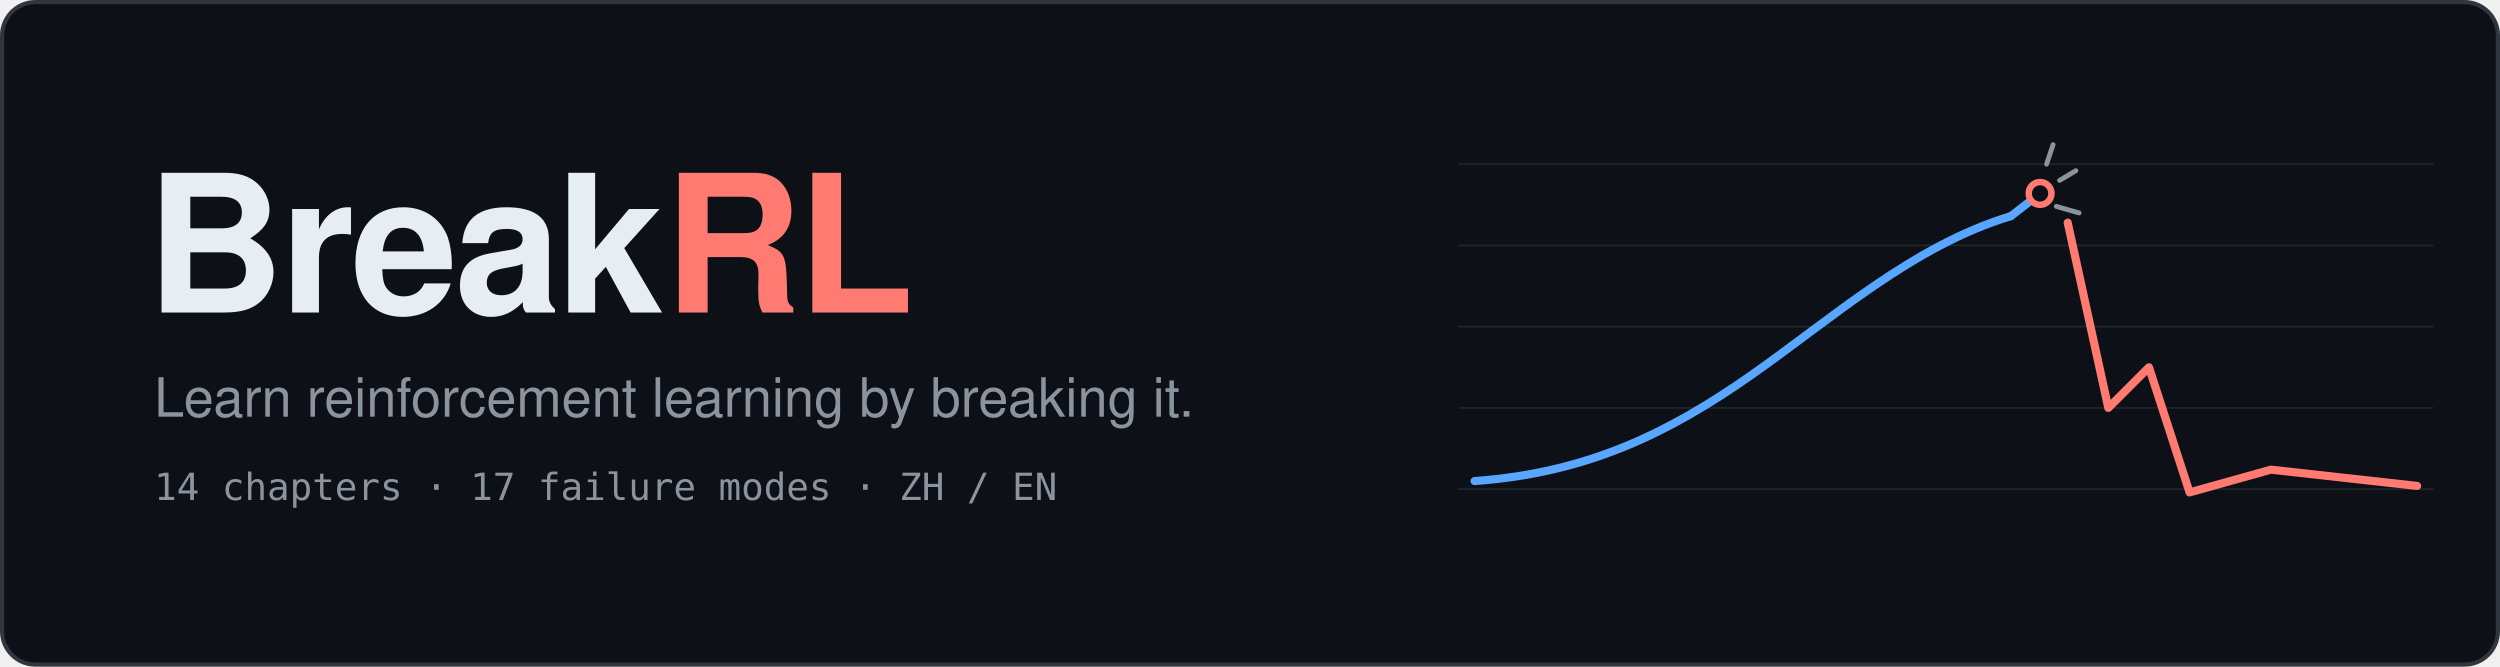
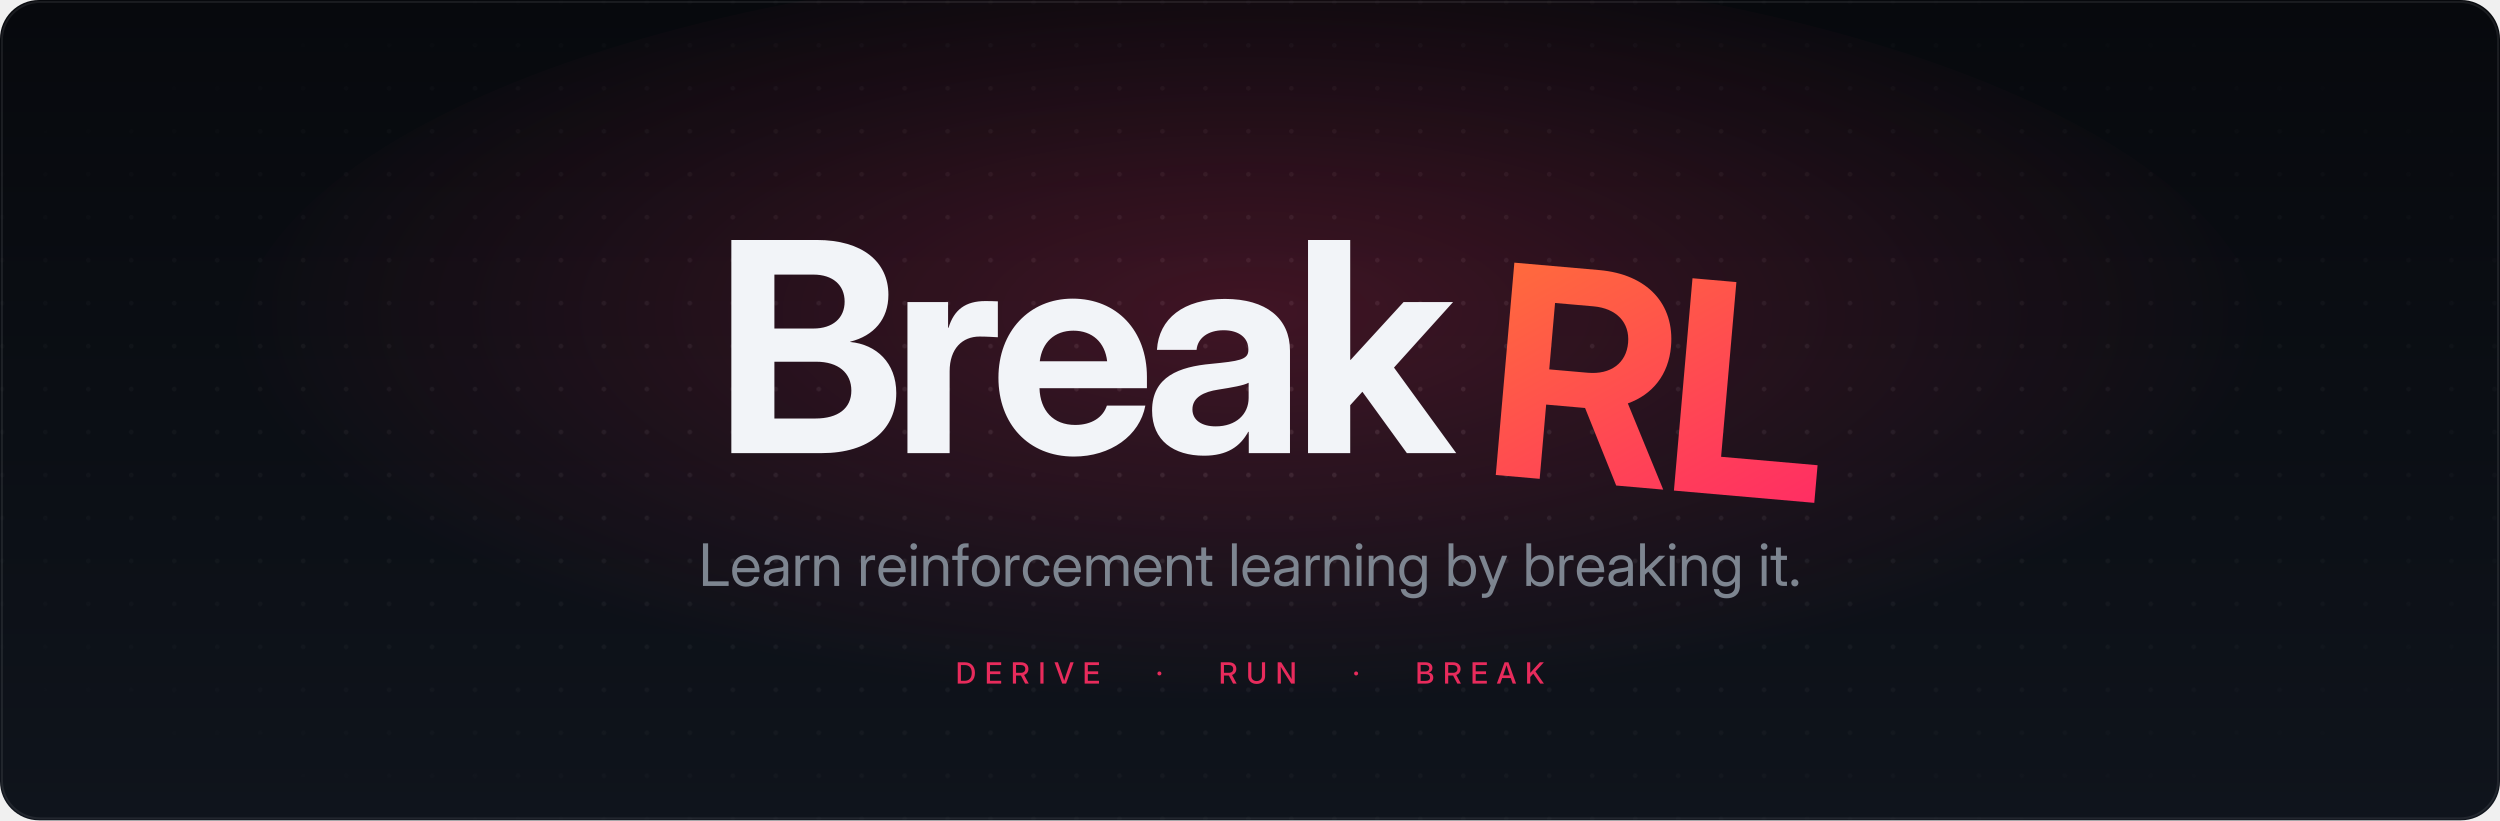
- <svg xmlns="http://www.w3.org/2000/svg" width="1200" height="320" viewBox="0 0 1200 320">
-   <rect x="1" y="1" width="1198" height="318" rx="16" fill="#0d1117" stroke="#30363d" stroke-width="2" />
-   <g transform="translate(700 32) scale(0.78) translate(-560 0)">
-     <line x1="560" y1="60" x2="1160" y2="60" stroke="#21262d" stroke-width="1" />
-     <line x1="560" y1="110" x2="1160" y2="110" stroke="#21262d" stroke-width="1" />
-     <line x1="560" y1="160" x2="1160" y2="160" stroke="#21262d" stroke-width="1" />
-     <line x1="560" y1="210" x2="1160" y2="210" stroke="#21262d" stroke-width="1" />
-     <line x1="560" y1="260" x2="1160" y2="260" stroke="#21262d" stroke-width="1" />
-     <path d="M570 255 C 640 250, 690 225, 740 190 S 840 110, 900 92" fill="none" stroke="#58a6ff" stroke-width="5" stroke-linecap="round" />
-     <path d="M900 92 L 918 78" stroke="#58a6ff" stroke-width="5" stroke-linecap="round" />
-     <path d="M930 70 l 10 -6 M928 86 l 14 4 M922 60 l 4 -12" stroke="#8b949e" stroke-width="3" stroke-linecap="round" />
-     <path d="M935 96 L 960 210 L 985 185 L 1010 262 L 1060 248 L 1150 258" fill="none" stroke="#ff7b72" stroke-width="5" stroke-linejoin="round" stroke-linecap="round" stroke-dasharray="1 0" />
-     <circle cx="918" cy="78" r="7" fill="#0d1117" stroke="#ff7b72" stroke-width="4" />
+ <svg xmlns="http://www.w3.org/2000/svg" width="1280" height="420" viewBox="0 0 1280 420">
+   <defs>
+     <linearGradient id="bg" x1="0" y1="0" x2="0" y2="1">
+       <stop offset="0" stop-color="#07090d" />
+       <stop offset="1" stop-color="#0f141c" />
+     </linearGradient>
+     <radialGradient id="glow" cx="0.5" cy="0.45" r="0.5">
+       <stop offset="0" stop-color="#ff2e63" stop-opacity="0.22" />
+       <stop offset="1" stop-color="#ff2e63" stop-opacity="0" />
+     </radialGradient>
+     <radialGradient id="fade" cx="0.5" cy="0.5" r="0.6">
+       <stop offset="0" stop-color="#fff" />
+       <stop offset="1" stop-color="#000" />
+     </radialGradient>
+     <mask id="m">
+       <rect width="1280" height="420" fill="url(#fade)" />
+     </mask>
+     <pattern id="dots" width="22" height="22" patternUnits="userSpaceOnUse">
+       <circle cx="1.2" cy="1.2" r="1.2" fill="#ffffff" fill-opacity="0.1" />
+     </pattern>
+     <linearGradient id="acc" x1="0" y1="0" x2="1" y2="1">
+       <stop offset="0" stop-color="#ff6a3d" />
+       <stop offset="1" stop-color="#ff2e63" />
+     </linearGradient>
+     <clipPath id="cu">
+       <path d="M0 0 L739.632 0 L731.632 420 L0 420 Z" />
+     </clipPath>
+     <clipPath id="cl">
+       <path d="M739.632 0 L1280 0 L1280 420 L731.632 420 Z" />
+     </clipPath>
+   </defs>
+   <rect width="1280" height="420" rx="20" fill="url(#bg)" />
+   <rect width="1280" height="420" rx="20" fill="url(#dots)" mask="url(#m)" />
+   <ellipse cx="640.0" cy="180" rx="520" ry="200" fill="url(#glow)" />
+   <path d="M374.443 232.0H420.659C445.488 232.0 458.891 219.476 458.891 201.238C458.891 185.711 448.637 176.336 435.307 175.091V174.944C447.319 171.941 454.863 163.519 454.863 150.921C454.863 134.148 441.679 122.869 418.168 122.869H374.443ZM396.489 214.275V185.198H417.875C429.228 185.198 435.893 190.911 435.893 199.993C435.893 209.075 429.082 214.275 417.509 214.275ZM396.489 168.206V140.594H416.484C426.372 140.594 432.451 145.94 432.451 154.437C432.451 162.859 426.372 168.206 416.484 168.206Z M464.61 232.0H486.216V190.105C486.216 178.46 492.735 172.308 501.597 172.308C505.259 172.308 509.288 172.601 510.899 172.674V154.29C509.141 154.217 507.017 154.144 504.527 154.144C494.346 154.144 488.487 158.538 485.63 167.84H485.411V154.656H464.61Z M549.87 233.758C568.62 233.758 583.561 223.064 586.417 207.684H566.715C564.738 213.689 558.952 217.571 550.529 217.571C539.176 217.571 532.584 210.174 532.218 198.748H587.223V192.962C587.223 169.378 571.916 152.898 549.137 152.898C526.945 152.898 511.198 169.817 511.198 193.401C511.198 216.912 526.432 233.758 549.87 233.758ZM532.365 184.979C533.537 175.311 539.909 169.305 549.577 169.305C559.318 169.305 565.763 175.311 566.862 184.979Z M616.453 233.318C628.318 233.318 634.983 228.631 639.084 221.087H639.377V232.0H660.471V179.559C660.471 163.006 648.313 153.045 627.146 153.045C605.906 153.045 593.308 163.152 592.356 179.119H612.644C613.157 173.187 618.43 169.085 626.487 169.085C634.397 169.085 639.158 173.04 639.158 178.753V179.266C639.158 184.246 634.177 184.905 620.042 186.297C603.928 187.762 589.866 192.742 589.866 210.174C589.866 225.628 600.999 233.318 616.453 233.318ZM622.458 218.304C615.208 218.304 610.52 215.081 610.52 209.588C610.52 203.436 616.379 200.579 623.777 199.48C630.735 198.382 636.814 197.356 639.304 195.965V203.729C639.304 212.078 632.859 218.304 622.458 218.304Z M669.706 232.0H691.312V207.464L697.538 200.579L720.316 232.0H745.584L713.724 188.201L743.973 154.656H718.631L691.532 184.246H691.312V122.869H669.706Z" fill="#f2f4f8" />
+   <g transform="rotate(5 752.6323 232) translate(6 10)">
+     <path d="M760.762 232.0H783.321V193.841H803.096C803.169 193.841 803.243 193.841 803.316 193.841L822.652 232.0H846.822L824.922 189.593C837.154 183.953 844.405 173.113 844.405 158.685C844.405 136.712 829.024 122.869 804.415 122.869H760.762ZM783.321 175.75V141.619H803.023C814.961 141.619 822.359 148.284 822.359 158.685C822.359 169.085 814.961 175.75 803.096 175.75Z M852.321 232.0H924.464V212.664H874.879V122.869H852.321Z" fill="url(#acc)" />
  </g>
-   <text x="70" y="150" font-family="-apple-system, BlinkMacSystemFont, 'Segoe UI', Helvetica, Arial, sans-serif" font-size="92" font-weight="800" fill="#e6edf3" letter-spacing="-2">Break<tspan fill="#ff7b72">RL</tspan>
-   </text>
-   <text x="74" y="200" font-family="-apple-system, BlinkMacSystemFont, 'Segoe UI', Helvetica, Arial, sans-serif" font-size="26" fill="#8b949e">Learn reinforcement learning by breaking it.</text>
-   <text x="74" y="240" font-family="ui-monospace, SFMono-Regular, Menlo, Consolas, monospace" font-size="18" fill="#8b949e">14 chapters · 17 failure modes · ZH / EN</text>
+   <path d="M779.632 52 L701.632 268" stroke="#ff2e63" stroke-opacity="0.0" stroke-width="1" />
+   <path d="M359.915 300.0H373.069V297.656H362.551V278.174H359.915Z M382.034 300.352C385.403 300.352 388.04 298.33 388.625 295.371H386.135C385.667 296.982 384.231 298.096 382.034 298.096C379.104 298.096 377.434 296.016 377.317 292.983H388.889V292.295C388.889 287.49 386.165 284.18 381.858 284.18C377.756 284.18 374.856 287.593 374.856 292.295C374.856 296.953 377.493 300.352 382.034 300.352ZM377.346 290.845C377.61 288.12 379.324 286.406 381.858 286.406C384.407 286.406 386.135 288.12 386.399 290.845Z M396.448 300.234C399.26 300.234 400.476 298.916 401.047 297.803H401.106V300.0H403.567V289.336C403.567 286.274 401.282 284.238 397.678 284.238C394.016 284.238 391.511 286.333 391.379 289.16H393.914C394.031 287.622 395.525 286.436 397.678 286.436C399.846 286.436 401.106 287.651 401.106 289.336V289.482C401.106 290.669 400.154 290.552 397.209 290.947C394.104 291.357 391.057 292.002 391.057 295.547C391.057 298.638 393.372 300.234 396.448 300.234ZM396.799 298.008C394.822 298.008 393.606 297.144 393.606 295.693C393.606 293.95 395.305 293.335 397.092 293.086C398.865 292.837 400.725 292.559 401.106 292.207V294.141C401.106 296.162 399.846 298.008 396.799 298.008Z M407.258 300.0H409.749V290.479C409.749 287.856 411.228 286.699 412.942 286.699C413.66 286.699 414.26 286.816 414.465 286.875V284.385C414.26 284.355 413.865 284.297 413.411 284.297C411.477 284.297 410.261 285.366 409.69 286.963H409.631V284.531H407.258Z M419.417 290.947C419.417 287.827 421.233 286.523 423.489 286.523C425.803 286.523 427.151 287.886 427.151 290.566V300.0H429.641V290.391C429.641 286.274 427.078 284.238 423.958 284.238C421.995 284.238 420.427 285.044 419.358 286.802V284.531H416.926V300.0H419.417Z  M440.833 300.0H443.323V290.479C443.323 287.856 444.802 286.699 446.516 286.699C447.234 286.699 447.834 286.816 448.04 286.875V284.385C447.834 284.355 447.439 284.297 446.985 284.297C445.051 284.297 443.835 285.366 443.264 286.963H443.206V284.531H440.833Z M456.887 300.352C460.256 300.352 462.893 298.33 463.479 295.371H460.989C460.52 296.982 459.084 298.096 456.887 298.096C453.958 298.096 452.288 296.016 452.17 292.983H463.743V292.295C463.743 287.49 461.018 284.18 456.711 284.18C452.61 284.18 449.709 287.593 449.709 292.295C449.709 296.953 452.346 300.352 456.887 300.352ZM452.2 290.845C452.463 288.12 454.177 286.406 456.711 286.406C459.26 286.406 460.989 288.12 461.252 290.845Z M466.584 300.0H469.075V284.531H466.584ZM467.83 281.514C468.767 281.514 469.529 280.752 469.529 279.814C469.529 278.877 468.767 278.115 467.83 278.115C466.892 278.115 466.13 278.877 466.13 279.814C466.13 280.752 466.892 281.514 467.83 281.514Z M475.256 290.947C475.256 287.827 477.073 286.523 479.329 286.523C481.643 286.523 482.991 287.886 482.991 290.566V300.0H485.481V290.391C485.481 286.274 482.917 284.238 479.797 284.238C477.834 284.238 476.267 285.044 475.198 286.802V284.531H472.766V300.0H475.256Z M495.925 284.531H492.791V282.158C492.791 280.825 493.289 280.312 494.607 280.312H495.925V278.174H494.373C491.868 278.174 490.3 279.565 490.3 281.777V284.531H487.546V286.67H490.3V300.0H492.791V286.67H495.925Z M504.744 300.352C509.036 300.352 511.921 297.012 511.921 292.295C511.921 287.549 509.036 284.18 504.744 284.18C500.452 284.18 497.566 287.549 497.566 292.295C497.566 297.012 500.452 300.352 504.744 300.352ZM504.744 298.096C501.814 298.096 500.085 295.811 500.085 292.295C500.085 288.75 501.829 286.436 504.744 286.436C507.659 286.436 509.402 288.765 509.402 292.295C509.402 295.796 507.673 298.096 504.744 298.096Z M514.822 300.0H517.312V290.479C517.312 287.856 518.792 286.699 520.505 286.699C521.223 286.699 521.824 286.816 522.029 286.875V284.385C521.824 284.355 521.428 284.297 520.974 284.297C519.041 284.297 517.825 285.366 517.253 286.963H517.195V284.531H514.822Z M530.876 300.352C534.363 300.352 536.97 298.008 537.395 294.961H534.832C534.348 296.851 533.191 298.096 530.876 298.096C527.947 298.096 526.218 295.811 526.218 292.295C526.218 288.75 527.961 286.436 530.876 286.436C533.162 286.436 534.509 287.754 534.875 289.57H537.395C536.97 286.45 534.392 284.18 530.876 284.18C526.584 284.18 523.699 287.549 523.699 292.295C523.699 297.012 526.584 300.352 530.876 300.352Z M546.565 300.352C549.934 300.352 552.571 298.33 553.157 295.371H550.667C550.198 296.982 548.762 298.096 546.565 298.096C543.635 298.096 541.965 296.016 541.848 292.983H553.42V292.295C553.42 287.49 550.696 284.18 546.389 284.18C542.288 284.18 539.387 287.593 539.387 292.295C539.387 296.953 542.024 300.352 546.565 300.352ZM541.877 290.845C542.141 288.12 543.855 286.406 546.389 286.406C548.938 286.406 550.667 288.12 550.93 290.845Z M556.262 300.0H558.752V290.566C558.752 287.9 560.54 286.523 562.488 286.523C564.363 286.523 565.754 287.754 565.754 289.6V300.0H568.245V290.156C568.245 288.062 569.622 286.523 571.892 286.523C573.665 286.523 575.247 287.461 575.247 289.863V300.0H577.737V289.863C577.737 286.055 575.422 284.238 572.595 284.238C570.295 284.238 568.567 285.439 567.717 287.021C567.073 285.469 565.403 284.238 563.279 284.238C561.389 284.238 559.675 285.22 558.694 287.036V284.531H556.262Z M587.815 300.352C591.184 300.352 593.821 298.33 594.407 295.371H591.917C591.448 296.982 590.012 298.096 587.815 298.096C584.885 298.096 583.215 296.016 583.098 292.983H594.67V292.295C594.67 287.49 591.946 284.18 587.639 284.18C583.538 284.18 580.637 287.593 580.637 292.295C580.637 296.953 583.274 300.352 587.815 300.352ZM583.127 290.845C583.391 288.12 585.105 286.406 587.639 286.406C590.188 286.406 591.917 288.12 592.18 290.845Z M600.002 290.947C600.002 287.827 601.819 286.523 604.075 286.523C606.389 286.523 607.737 287.886 607.737 290.566V300.0H610.227V290.391C610.227 286.274 607.664 284.238 604.543 284.238C602.581 284.238 601.013 285.044 599.944 286.802V284.531H597.512V300.0H600.002Z M620.671 284.531H617.537V280.312H615.046V284.531H612.292V286.67H615.046V296.514C615.046 298.843 616.35 300.0 619.001 300.0H620.671V297.861H619.236C617.961 297.861 617.537 297.451 617.537 296.25V286.67H620.671Z  M633.24 278.174H630.75V300.0H633.24Z M643.318 300.352C646.687 300.352 649.324 298.33 649.91 295.371H647.419C646.951 296.982 645.515 298.096 643.318 298.096C640.388 298.096 638.718 296.016 638.601 292.983H650.173V292.295C650.173 287.49 647.449 284.18 643.142 284.18C639.041 284.18 636.14 287.593 636.14 292.295C636.14 296.953 638.777 300.352 643.318 300.352ZM638.63 290.845C638.894 288.12 640.608 286.406 643.142 286.406C645.691 286.406 647.419 288.12 647.683 290.845Z M657.732 300.234C660.544 300.234 661.76 298.916 662.332 297.803H662.39V300.0H664.851V289.336C664.851 286.274 662.566 284.238 658.962 284.238C655.3 284.238 652.795 286.333 652.664 289.16H655.198C655.315 287.622 656.809 286.436 658.962 286.436C661.13 286.436 662.39 287.651 662.39 289.336V289.482C662.39 290.669 661.438 290.552 658.494 290.947C655.388 291.357 652.341 292.002 652.341 295.547C652.341 298.638 654.656 300.234 657.732 300.234ZM658.083 298.008C656.106 298.008 654.89 297.144 654.89 295.693C654.89 293.95 656.589 293.335 658.376 293.086C660.149 292.837 662.009 292.559 662.39 292.207V294.141C662.39 296.162 661.13 298.008 658.083 298.008Z M668.542 300.0H671.033V290.479C671.033 287.856 672.512 286.699 674.226 286.699C674.944 286.699 675.544 286.816 675.75 286.875V284.385C675.544 284.355 675.149 284.297 674.695 284.297C672.761 284.297 671.545 285.366 670.974 286.963H670.916V284.531H668.542Z M680.701 290.947C680.701 287.827 682.517 286.523 684.773 286.523C687.087 286.523 688.435 287.886 688.435 290.566V300.0H690.925V290.391C690.925 286.274 688.362 284.238 685.242 284.238C683.279 284.238 681.711 285.044 680.642 286.802V284.531H678.21V300.0H680.701Z M694.617 300.0H697.107V284.531H694.617ZM695.862 281.514C696.799 281.514 697.561 280.752 697.561 279.814C697.561 278.877 696.799 278.115 695.862 278.115C694.924 278.115 694.163 278.877 694.163 279.814C694.163 280.752 694.924 281.514 695.862 281.514Z M703.289 290.947C703.289 287.827 705.105 286.523 707.361 286.523C709.675 286.523 711.023 287.886 711.023 290.566V300.0H713.513V290.391C713.513 286.274 710.95 284.238 707.83 284.238C705.867 284.238 704.299 285.044 703.23 286.802V284.531H700.798V300.0H703.289Z M723.679 306.328C727.283 306.328 730.476 304.57 730.476 300.0V284.531H728.044V286.948H728.03C726.96 285.044 725.129 284.238 723.123 284.238C719.094 284.238 716.414 287.49 716.414 292.266C716.414 297.026 719.094 300.293 723.123 300.293C725.159 300.293 726.858 299.458 728 297.656H728.015V300.0C728.015 302.637 726.375 304.131 723.679 304.131C721.687 304.131 720.164 303.311 719.724 301.641H717.175C717.556 304.688 720.193 306.328 723.679 306.328ZM723.503 298.052C720.823 298.052 718.933 296.06 718.933 292.266C718.933 288.472 720.823 286.465 723.503 286.465C726.375 286.465 728.191 288.765 728.191 292.266C728.191 295.767 726.375 298.052 723.503 298.052Z  M749.021 300.293C753.049 300.293 755.73 297.026 755.73 292.266C755.73 287.49 753.049 284.238 749.021 284.238C747.014 284.238 745.183 285.088 744.187 286.816H744.158V278.174H741.667V300.0H744.099V297.656H744.128C745.242 299.443 747.014 300.293 749.021 300.293ZM748.64 298.052C745.769 298.052 743.953 295.767 743.953 292.266C743.953 288.765 745.769 286.465 748.64 286.465C751.321 286.465 753.21 288.472 753.21 292.266C753.21 296.06 751.321 298.052 748.64 298.052Z M758.748 306.123H760.271C762.219 306.123 763.757 304.951 764.563 302.871L771.697 284.531H769.045L765.764 293.438C765.339 294.595 764.915 295.752 764.504 296.909C764.109 295.752 763.699 294.595 763.259 293.438L759.919 284.531H757.224L763.215 299.868L762.366 302.065C761.868 303.354 761.223 303.926 760.271 303.926H758.748Z  M788.835 300.293C792.864 300.293 795.544 297.026 795.544 292.266C795.544 287.49 792.864 284.238 788.835 284.238C786.829 284.238 784.998 285.088 784.001 286.816H783.972V278.174H781.482V300.0H783.914V297.656H783.943C785.056 299.443 786.829 300.293 788.835 300.293ZM788.455 298.052C785.583 298.052 783.767 295.767 783.767 292.266C783.767 288.765 785.583 286.465 788.455 286.465C791.135 286.465 793.025 288.472 793.025 292.266C793.025 296.06 791.135 298.052 788.455 298.052Z M798.445 300.0H800.935V290.479C800.935 287.856 802.415 286.699 804.128 286.699C804.846 286.699 805.447 286.816 805.652 286.875V284.385C805.447 284.355 805.051 284.297 804.597 284.297C802.664 284.297 801.448 285.366 800.876 286.963H800.818V284.531H798.445Z M814.5 300.352C817.869 300.352 820.505 298.33 821.091 295.371H818.601C818.132 296.982 816.697 298.096 814.5 298.096C811.57 298.096 809.9 296.016 809.783 292.983H821.355V292.295C821.355 287.49 818.63 284.18 814.324 284.18C810.222 284.18 807.322 287.593 807.322 292.295C807.322 296.953 809.958 300.352 814.5 300.352ZM809.812 290.845C810.076 288.12 811.79 286.406 814.324 286.406C816.873 286.406 818.601 288.12 818.865 290.845Z M828.914 300.234C831.726 300.234 832.942 298.916 833.513 297.803H833.572V300.0H836.033V289.336C836.033 286.274 833.748 284.238 830.144 284.238C826.482 284.238 823.977 286.333 823.845 289.16H826.379C826.497 287.622 827.991 286.436 830.144 286.436C832.312 286.436 833.572 287.651 833.572 289.336V289.482C833.572 290.669 832.62 290.552 829.675 290.947C826.57 291.357 823.523 292.002 823.523 295.547C823.523 298.638 825.837 300.234 828.914 300.234ZM829.265 298.008C827.288 298.008 826.072 297.144 826.072 295.693C826.072 293.95 827.771 293.335 829.558 293.086C831.331 292.837 833.191 292.559 833.572 292.207V294.141C833.572 296.162 832.312 298.008 829.265 298.008Z M839.724 300.0H842.214V294.287L843.943 292.72L849.993 300.0H853.157L845.847 291.152L852.659 284.531H849.436L842.244 291.489H842.214V278.174H839.724Z M854.944 300.0H857.434V284.531H854.944ZM856.189 281.514C857.126 281.514 857.888 280.752 857.888 279.814C857.888 278.877 857.126 278.115 856.189 278.115C855.251 278.115 854.49 278.877 854.49 279.814C854.49 280.752 855.251 281.514 856.189 281.514Z M863.616 290.947C863.616 287.827 865.432 286.523 867.688 286.523C870.002 286.523 871.35 287.886 871.35 290.566V300.0H873.84V290.391C873.84 286.274 871.277 284.238 868.157 284.238C866.194 284.238 864.626 285.044 863.557 286.802V284.531H861.125V300.0H863.616Z M884.006 306.328C887.61 306.328 890.803 304.57 890.803 300.0V284.531H888.372V286.948H888.357C887.288 285.044 885.457 284.238 883.45 284.238C879.421 284.238 876.741 287.49 876.741 292.266C876.741 297.026 879.421 300.293 883.45 300.293C885.486 300.293 887.185 299.458 888.328 297.656H888.342V300.0C888.342 302.637 886.702 304.131 884.006 304.131C882.014 304.131 880.491 303.311 880.051 301.641H877.502C877.883 304.688 880.52 306.328 884.006 306.328ZM883.831 298.052C881.15 298.052 879.26 296.06 879.26 292.266C879.26 288.472 881.15 286.465 883.831 286.465C886.702 286.465 888.518 288.765 888.518 292.266C888.518 295.767 886.702 298.052 883.831 298.052Z  M901.995 300.0H904.485V284.531H901.995ZM903.24 281.514C904.177 281.514 904.939 280.752 904.939 279.814C904.939 278.877 904.177 278.115 903.24 278.115C902.302 278.115 901.541 278.877 901.541 279.814C901.541 280.752 902.302 281.514 903.24 281.514Z M914.929 284.531H911.794V280.312H909.304V284.531H906.55V286.67H909.304V296.514C909.304 298.843 910.608 300.0 913.259 300.0H914.929V297.861H913.494C912.219 297.861 911.794 297.451 911.794 296.25V286.67H914.929Z M918.958 300.249C919.983 300.249 920.789 299.443 920.789 298.418C920.789 297.393 919.983 296.587 918.958 296.587C917.932 296.587 917.126 297.393 917.126 298.418C917.126 299.443 917.932 300.249 918.958 300.249Z" fill="#7d8590" />
+   <path d="M493.886 350.0C497.219 350.0 499.167 347.92 499.167 344.529C499.167 341.152 497.211 339.087 493.996 339.087H490.356V350.0ZM491.982 348.586V340.5H493.894C496.325 340.5 497.534 342.002 497.534 344.529C497.534 347.07 496.325 348.586 493.784 348.586Z M505.256 350.0H512.595V348.572H506.882V345.144H512.17V343.73H506.882V340.515H512.595V339.087H505.256Z M518.589 350.0H520.215V345.869H522.632C522.654 345.869 522.684 345.869 522.706 345.869L524.881 350.0H526.712L524.354 345.598C525.716 345.107 526.543 344.009 526.543 342.485C526.543 340.398 525.079 339.087 522.742 339.087H518.589ZM520.215 344.485V340.493H522.669C524.075 340.493 524.939 341.255 524.939 342.485C524.939 343.716 524.083 344.485 522.676 344.485Z M534.288 339.087H532.662V350.0H534.288Z M543.864 350.0H545.819L549.723 339.087H548.002L545.9 345.239C545.636 346.03 545.307 347.085 544.867 348.521C544.413 347.085 544.076 346.03 543.812 345.239L541.652 339.087H539.901Z M555.344 350.0H562.683V348.572H556.97V345.144H562.258V343.73H556.97V340.515H562.683V339.087H555.344Z    M593.61 345.84C594.188 345.84 594.635 345.386 594.635 344.814C594.635 344.243 594.188 343.789 593.61 343.789C593.039 343.789 592.592 344.243 592.592 344.814C592.592 345.386 593.039 345.84 593.61 345.84Z    M625.042 350.0H626.668V345.869H629.085C629.107 345.869 629.137 345.869 629.159 345.869L631.334 350.0H633.165L630.807 345.598C632.169 345.107 632.997 344.009 632.997 342.485C632.997 340.398 631.532 339.087 629.195 339.087H625.042ZM626.668 344.485V340.493H629.122C630.528 340.493 631.393 341.255 631.393 342.485C631.393 343.716 630.536 344.485 629.129 344.485Z M643.393 350.176C646.015 350.176 647.729 348.542 647.729 346.265V339.087H646.11V346.133C646.11 347.627 645.077 348.704 643.393 348.704C641.715 348.704 640.683 347.627 640.683 346.133V339.087H639.064V346.265C639.064 348.542 640.771 350.176 643.393 350.176Z M654.169 350.0H655.795V344.097C655.795 343.613 655.788 342.668 655.737 341.387C656.462 342.632 657.055 343.621 657.363 344.104L661.091 350.0H662.907V339.087H661.274V345.583C661.274 345.979 661.289 346.909 661.318 347.7C660.878 346.924 660.395 346.096 660.139 345.686L655.971 339.087H654.169Z    M694.325 345.84C694.904 345.84 695.351 345.386 695.351 344.814C695.351 344.243 694.904 343.789 694.325 343.789C693.754 343.789 693.307 344.243 693.307 344.814C693.307 345.386 693.754 345.84 694.325 345.84Z    M725.758 350.0H729.962C732.54 350.0 733.836 348.784 733.836 346.931C733.836 345.378 732.84 344.521 731.573 344.346V344.331C732.716 343.979 733.404 343.21 733.404 341.958C733.404 340.208 732.086 339.087 729.837 339.087H725.758ZM727.369 348.63V345.129H729.918C731.361 345.129 732.181 345.818 732.181 346.924C732.181 348.037 731.339 348.63 729.859 348.63ZM727.369 343.789V340.457H729.815C731.053 340.457 731.793 341.101 731.793 342.126C731.793 343.152 731.053 343.789 729.815 343.789Z M739.86 350.0H741.486V345.869H743.903C743.925 345.869 743.954 345.869 743.976 345.869L746.151 350.0H747.982L745.624 345.598C746.986 345.107 747.814 344.009 747.814 342.485C747.814 340.398 746.349 339.087 744.013 339.087H739.86ZM741.486 344.485V340.493H743.939C745.346 340.493 746.21 341.255 746.21 342.485C746.21 343.716 745.353 344.485 743.947 344.485Z M753.933 350.0H761.271V348.572H755.559V345.144H760.847V343.73H755.559V340.515H761.271V339.087H753.933Z M766.387 350.0H768.115L769.111 347.166H773.513L774.48 350.0H776.245L772.312 339.087H770.349ZM769.602 345.781 770.283 343.848C770.583 342.947 770.898 341.987 771.338 340.574C771.77 341.987 772.078 342.947 772.378 343.848L773.037 345.781Z M781.866 350.0H783.492V346.616L785.03 344.917L788.582 350.0H790.486L786.143 343.811L790.45 339.087H788.392L785.286 342.507C784.678 343.188 784.085 343.848 783.492 344.521V339.087H781.866Z" fill="#ff2e63" fill-opacity="0.9" />
+   <rect x="1" y="1" width="1278" height="418" rx="19.5" fill="none" stroke="#ffffff" stroke-opacity="0.08" />
</svg>
